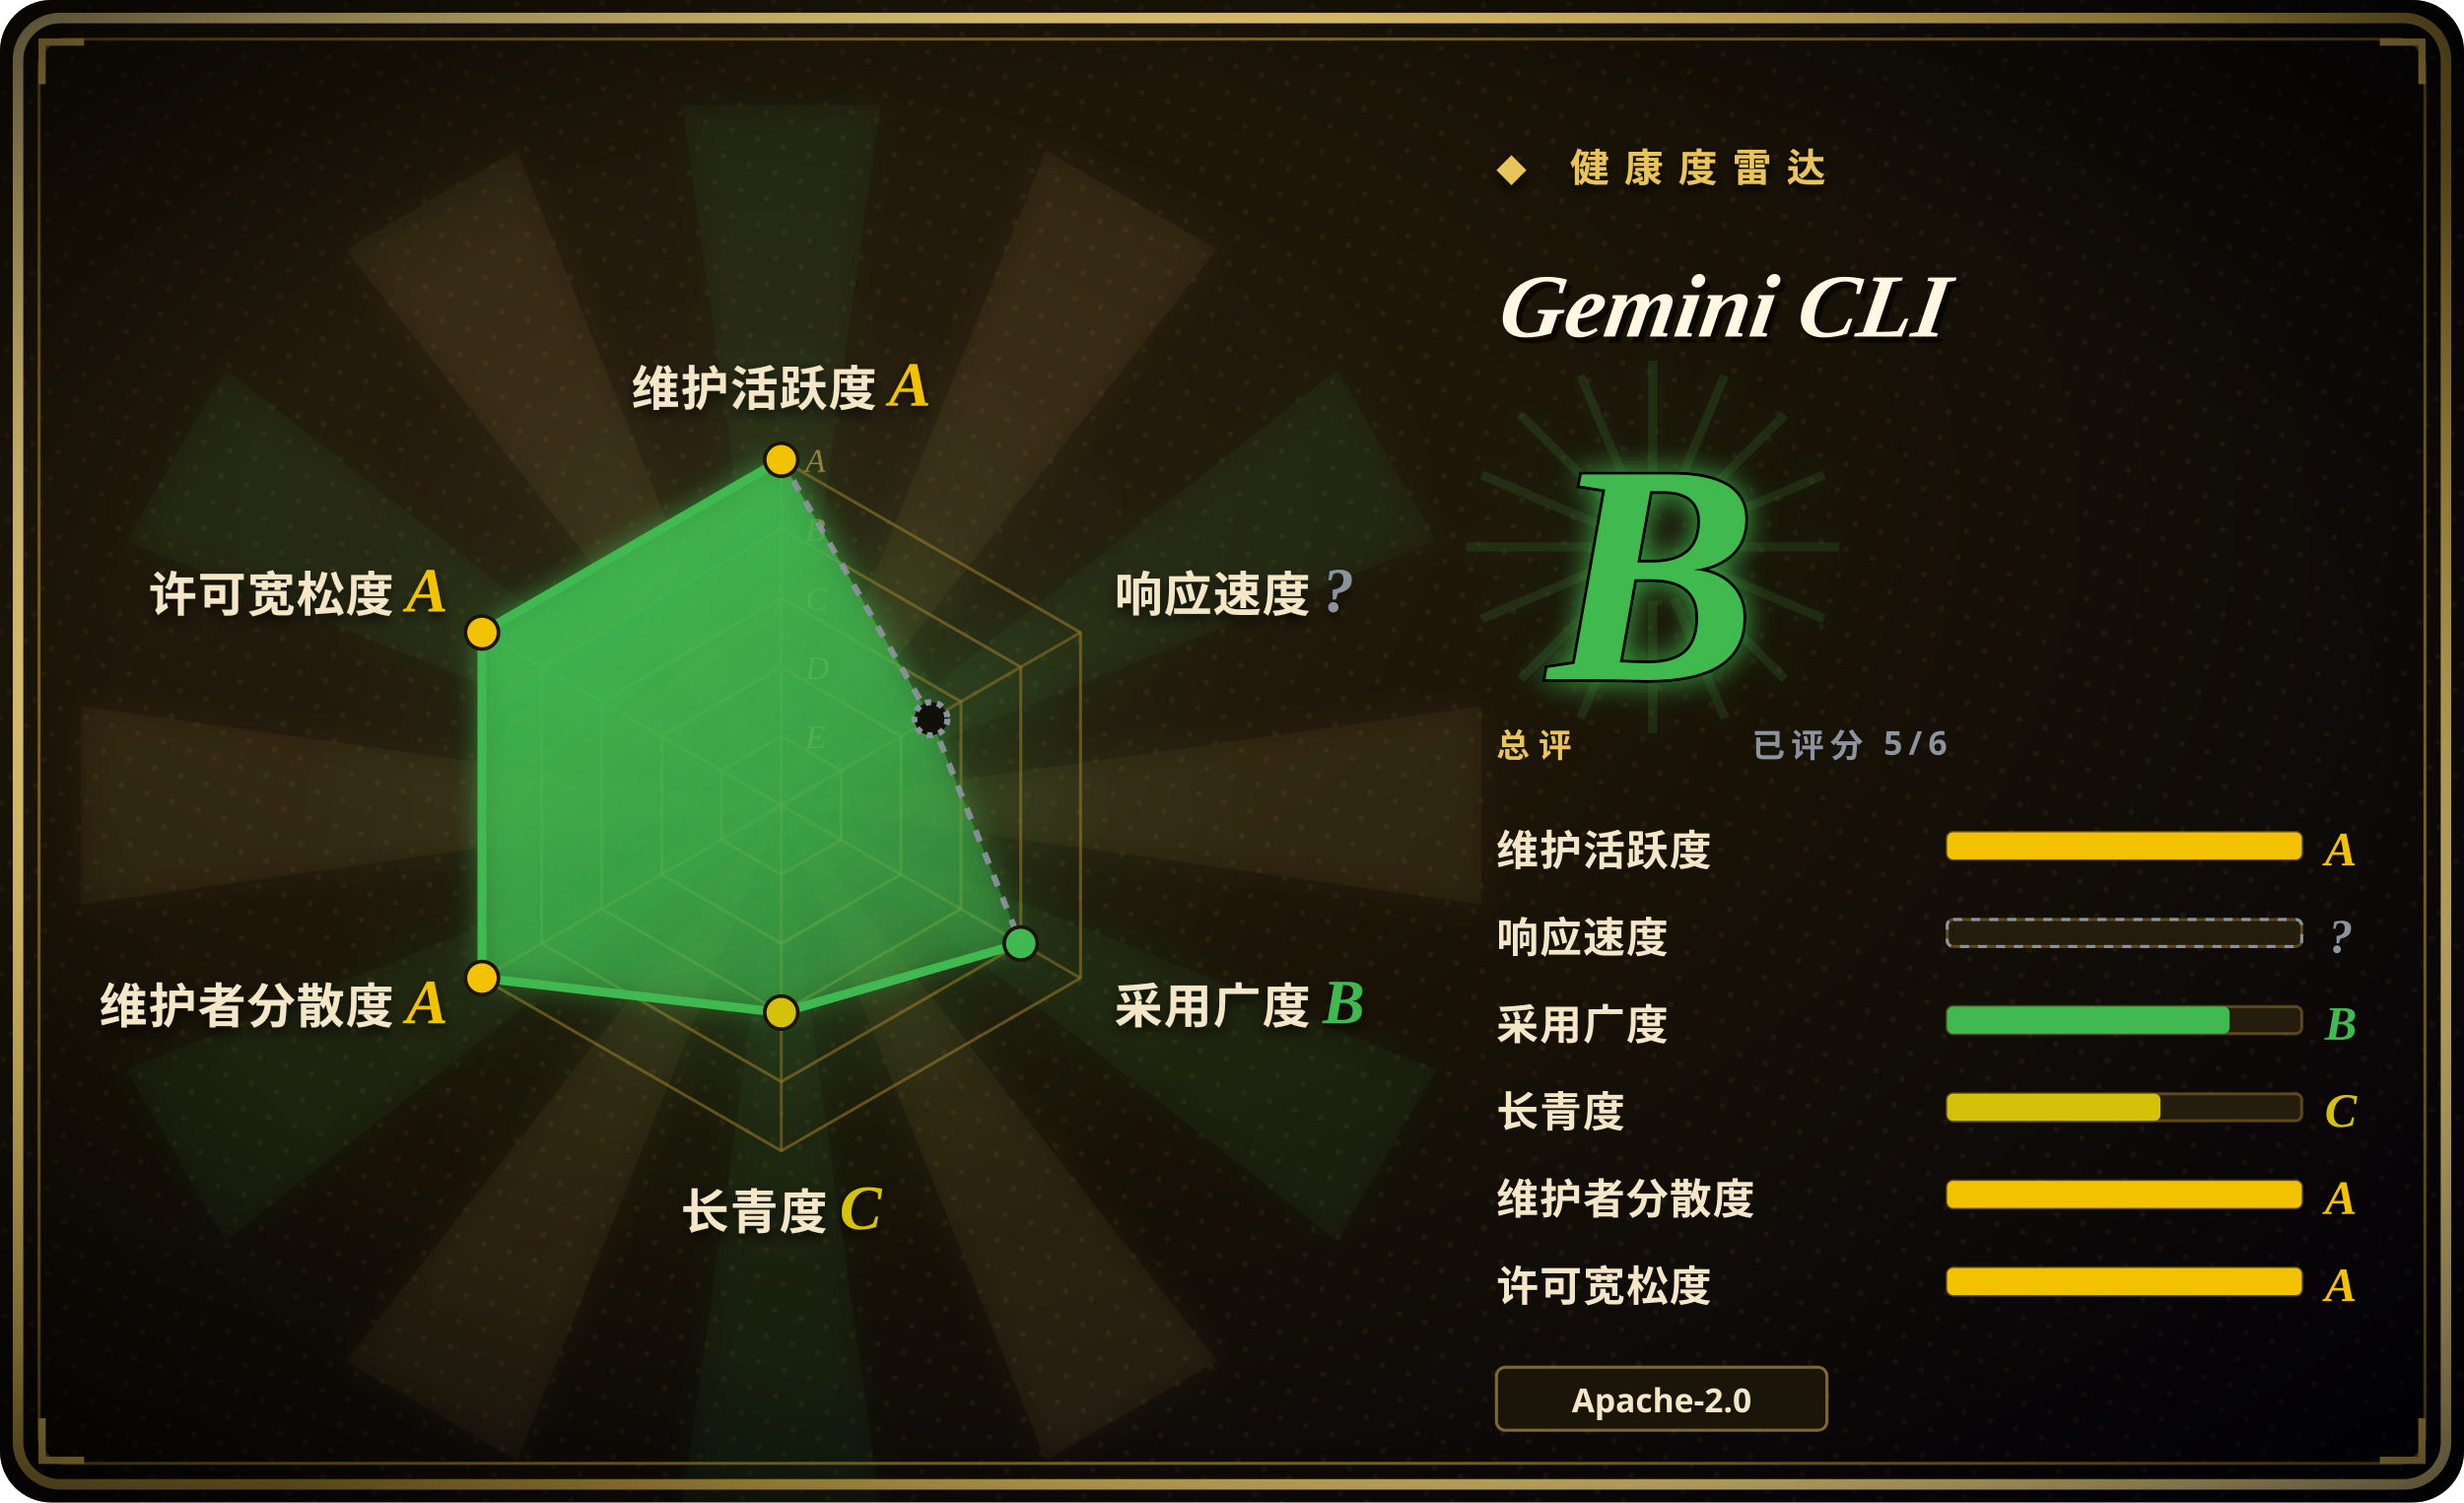
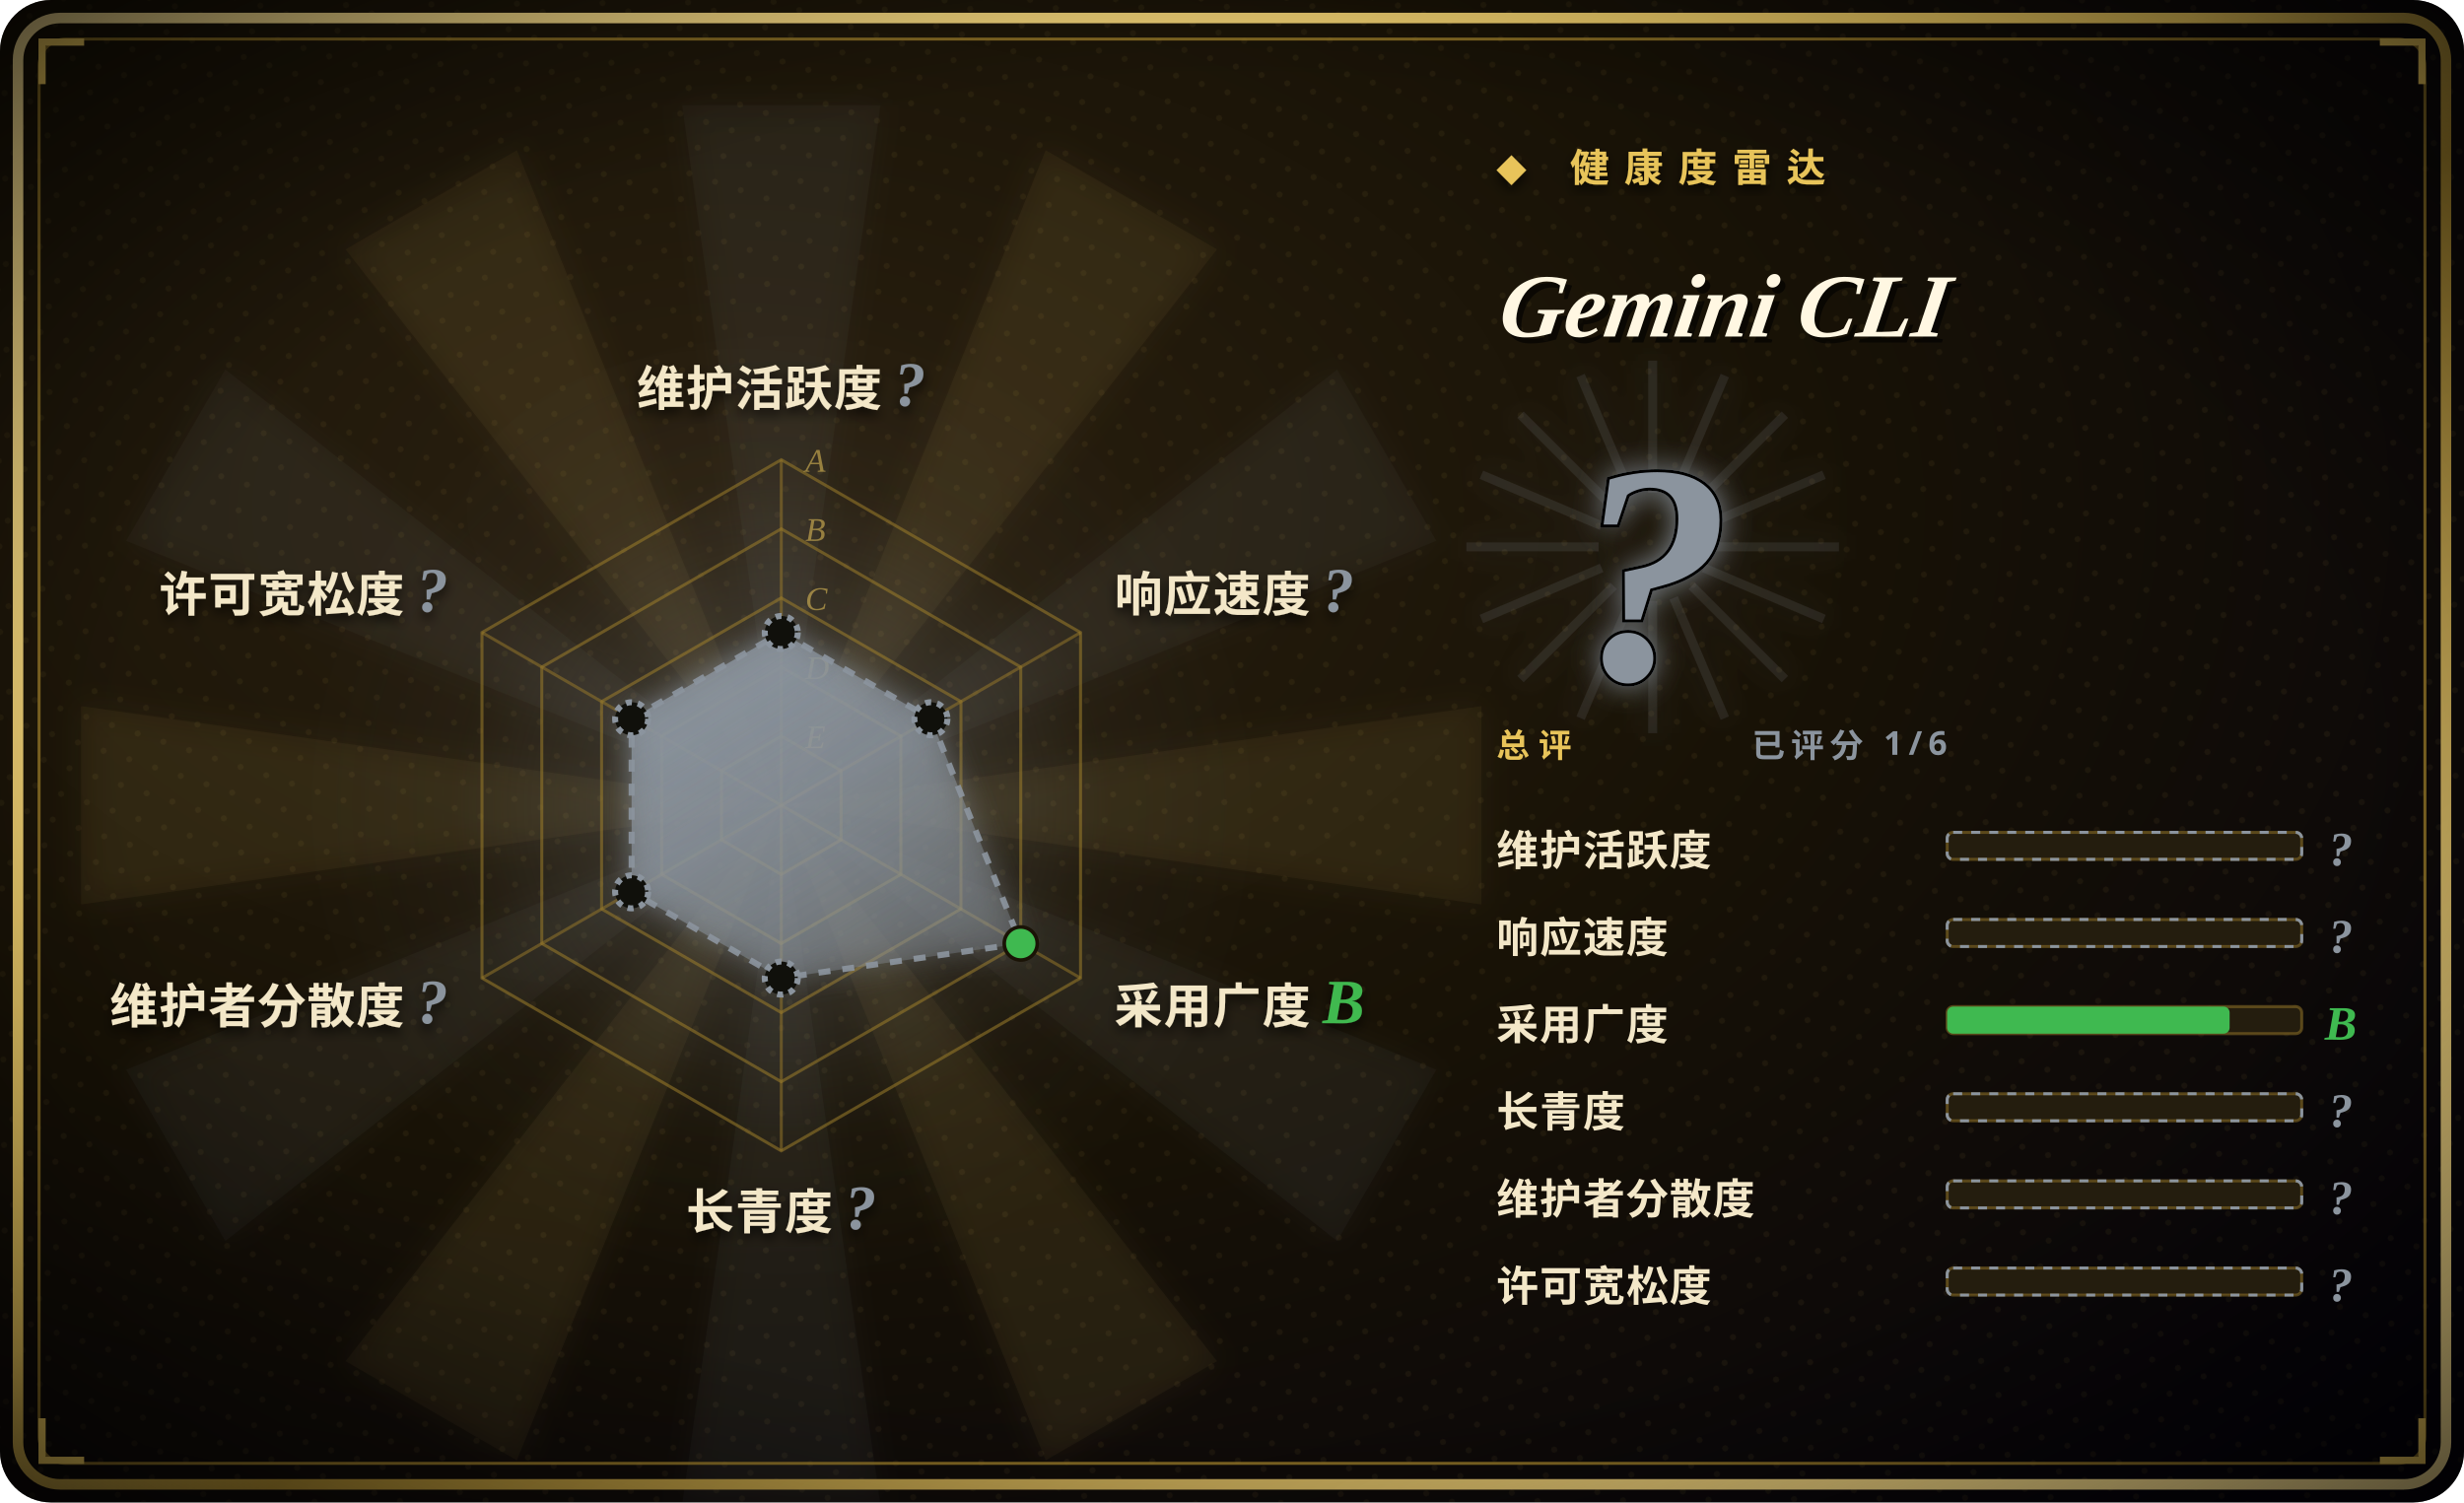
<svg xmlns="http://www.w3.org/2000/svg" width="820" height="500" viewBox="0 0 820 500">
  <defs>
    <radialGradient id="bg" cx="30%" cy="34%" r="90%">
      <stop offset="0%" stop-color="#2a2010" />
      <stop offset="48%" stop-color="#181206" />
      <stop offset="100%" stop-color="#05030a" />
    </radialGradient>
    <radialGradient id="vig" cx="50%" cy="50%" r="72%">
      <stop offset="62%" stop-color="#000000" stop-opacity="0" />
      <stop offset="100%" stop-color="#000000" stop-opacity="0.72" />
    </radialGradient>
    <linearGradient id="frame" x1="0" y1="0" x2="1" y2="1">
      <stop offset="0%" stop-color="#f6dd92" />
      <stop offset="45%" stop-color="#E8C45A" />
      <stop offset="55%" stop-color="#9c7d2a" />
      <stop offset="100%" stop-color="#f6dd92" />
    </linearGradient>
    <linearGradient id="poly" x1="0" y1="0" x2="0.7" y2="1">
-       <stop offset="0%" stop-color="#3FB950" stop-opacity="0.92" />
-       <stop offset="100%" stop-color="#3FB950" stop-opacity="0.34" />
+       <stop offset="0%" stop-color="#8B949E" stop-opacity="0.92" />
+       <stop offset="100%" stop-color="#8B949E" stop-opacity="0.34" />
    </linearGradient>
    <radialGradient id="halo" cx="50%" cy="50%" r="50%">
-       <stop offset="0%" stop-color="#3FB950" stop-opacity="0.34" />
-       <stop offset="68%" stop-color="#3FB950" stop-opacity="0.04" />
-       <stop offset="100%" stop-color="#3FB950" stop-opacity="0" />
+       <stop offset="0%" stop-color="#8B949E" stop-opacity="0.34" />
+       <stop offset="68%" stop-color="#8B949E" stop-opacity="0.04" />
+       <stop offset="100%" stop-color="#8B949E" stop-opacity="0" />
    </radialGradient>
    <filter id="glow" x="-60%" y="-60%" width="220%" height="220%">
      <feGaussianBlur stdDeviation="5" result="b" />
      <feMerge>
        <feMergeNode in="b" />
        <feMergeNode in="SourceGraphic" />
      </feMerge>
    </filter>
    <filter id="soft" x="-30%" y="-30%" width="160%" height="160%">
      <feDropShadow dx="0" dy="2" stdDeviation="2" flood-color="#000" flood-opacity="0.7" />
    </filter>
    <pattern id="halftone" width="9" height="9" patternUnits="userSpaceOnUse" patternTransform="rotate(18)">
      <circle cx="2" cy="2" r="1" fill="#E8C45A" fill-opacity="0.06" />
    </pattern>
  </defs>
  <rect width="820" height="500" rx="17" fill="url(#bg)" />
  <rect width="820" height="500" rx="17" fill="url(#halftone)" />
  <g opacity="0.5" filter="url(#glow)">
    <path d="M260,268 L493,235 L493,301 Z" fill="#E8C45A" fill-opacity="0.10" />
-     <path d="M260,268 L478,356 L445,413 Z" fill="#3FB950" fill-opacity="0.10" />
+     <path d="M260,268 L478,356 L445,413 Z" fill="#8B949E" fill-opacity="0.10" />
    <path d="M260,268 L405,453 L348,486 Z" fill="#E8C45A" fill-opacity="0.10" />
-     <path d="M260,268 L293,501 L227,501 Z" fill="#3FB950" fill-opacity="0.10" />
+     <path d="M260,268 L293,501 L227,501 Z" fill="#8B949E" fill-opacity="0.10" />
    <path d="M260,268 L172,486 L115,453 Z" fill="#E8C45A" fill-opacity="0.10" />
-     <path d="M260,268 L75,413 L42,356 Z" fill="#3FB950" fill-opacity="0.10" />
+     <path d="M260,268 L75,413 L42,356 Z" fill="#8B949E" fill-opacity="0.10" />
    <path d="M260,268 L27,301 L27,235 Z" fill="#E8C45A" fill-opacity="0.10" />
-     <path d="M260,268 L42,180 L75,123 Z" fill="#3FB950" fill-opacity="0.10" />
+     <path d="M260,268 L42,180 L75,123 Z" fill="#8B949E" fill-opacity="0.10" />
    <path d="M260,268 L115,83 L172,50 Z" fill="#E8C45A" fill-opacity="0.10" />
-     <path d="M260,268 L227,35 L293,35 Z" fill="#3FB950" fill-opacity="0.10" />
+     <path d="M260,268 L227,35 L293,35 Z" fill="#8B949E" fill-opacity="0.10" />
    <path d="M260,268 L348,50 L405,83 Z" fill="#E8C45A" fill-opacity="0.10" />
-     <path d="M260,268 L445,123 L478,180 Z" fill="#3FB950" fill-opacity="0.10" />
+     <path d="M260,268 L445,123 L478,180 Z" fill="#8B949E" fill-opacity="0.10" />
  </g>
  <circle cx="260" cy="268" r="161" fill="url(#halo)" />
  <rect x="6" y="6" width="808" height="488" rx="14" fill="none" stroke="url(#frame)" stroke-width="3.5" />
  <rect x="13" y="13" width="794" height="474" rx="9" fill="none" stroke="#9c7d2a" stroke-width="1" stroke-opacity="0.8" />
  <path d="M14,28 L14,14 L28,14" fill="none" stroke="#E8C45A" stroke-width="2.4" />
  <path d="M806,28 L806,14 L792,14" fill="none" stroke="#E8C45A" stroke-width="2.4" />
  <path d="M14,472 L14,486 L28,486" fill="none" stroke="#E8C45A" stroke-width="2.4" />
  <path d="M806,472 L806,486 L792,486" fill="none" stroke="#E8C45A" stroke-width="2.4" />
  <rect width="820" height="500" rx="17" fill="url(#vig)" />
  <polygon points="260.0,153.0 359.6,210.5 359.6,325.5 260.0,383.0 160.4,325.5 160.4,210.5" fill="none" stroke="#9c7d2a" stroke-opacity="0.55" stroke-width="1" />
  <polygon points="260.0,176.0 339.7,222.0 339.7,314.0 260.0,360.0 180.3,314.0 180.3,222.0" fill="none" stroke="#9c7d2a" stroke-opacity="0.55" stroke-width="1" />
  <polygon points="260.0,199.0 319.8,233.5 319.8,302.5 260.0,337.0 200.2,302.5 200.2,233.5" fill="none" stroke="#9c7d2a" stroke-opacity="0.55" stroke-width="1" />
  <polygon points="260.0,222.0 299.8,245.0 299.8,291.0 260.0,314.0 220.2,291.0 220.2,245.0" fill="none" stroke="#9c7d2a" stroke-opacity="0.55" stroke-width="1" />
  <polygon points="260.0,245.0 279.9,256.5 279.9,279.5 260.0,291.0 240.1,279.5 240.1,256.5" fill="none" stroke="#9c7d2a" stroke-opacity="0.55" stroke-width="1" />
  <line x1="260" y1="268" x2="260.0" y2="153.0" stroke="#9c7d2a" stroke-opacity="0.5" stroke-width="1" />
  <line x1="260" y1="268" x2="359.6" y2="210.5" stroke="#9c7d2a" stroke-opacity="0.5" stroke-width="1" />
  <line x1="260" y1="268" x2="359.6" y2="325.5" stroke="#9c7d2a" stroke-opacity="0.5" stroke-width="1" />
  <line x1="260" y1="268" x2="260.0" y2="383.0" stroke="#9c7d2a" stroke-opacity="0.5" stroke-width="1" />
  <line x1="260" y1="268" x2="160.4" y2="325.5" stroke="#9c7d2a" stroke-opacity="0.5" stroke-width="1" />
  <line x1="260" y1="268" x2="160.4" y2="210.5" stroke="#9c7d2a" stroke-opacity="0.5" stroke-width="1" />
  <text x="268" y="157.0" font-size="11" font-style="italic" fill="#E8C45A" fill-opacity="0.55" font-family="'Georgia','Times New Roman',serif">A</text>
  <text x="268" y="180.0" font-size="11" font-style="italic" fill="#E8C45A" fill-opacity="0.55" font-family="'Georgia','Times New Roman',serif">B</text>
  <text x="268" y="203.0" font-size="11" font-style="italic" fill="#E8C45A" fill-opacity="0.55" font-family="'Georgia','Times New Roman',serif">C</text>
  <text x="268" y="226.0" font-size="11" font-style="italic" fill="#E8C45A" fill-opacity="0.55" font-family="'Georgia','Times New Roman',serif">D</text>
  <text x="268" y="249.0" font-size="11" font-style="italic" fill="#E8C45A" fill-opacity="0.55" font-family="'Georgia','Times New Roman',serif">E</text>
-   <polygon points="260.0,153.0 309.8,239.2 339.7,314.0 260.0,337.0 160.4,325.5 160.4,210.5" fill="url(#poly)" filter="url(#glow)" />
-   <line x1="260.0" y1="153.0" x2="309.8" y2="239.2" stroke="#8B949E" stroke-width="2" stroke-dasharray="4 4" stroke-opacity="0.92" />
+   <polygon points="260.0,210.5 309.8,239.2 339.7,314.0 260.0,325.5 210.2,296.8 210.2,239.2" fill="url(#poly)" filter="url(#glow)" />
+   <line x1="260.0" y1="210.5" x2="309.8" y2="239.2" stroke="#8B949E" stroke-width="2" stroke-dasharray="4 4" stroke-opacity="0.92" />
  <line x1="309.8" y1="239.2" x2="339.7" y2="314.0" stroke="#8B949E" stroke-width="2" stroke-dasharray="4 4" stroke-opacity="0.92" />
-   <line x1="339.7" y1="314.0" x2="260.0" y2="337.0" stroke="#3FB950" stroke-width="3" />
-   <line x1="260.0" y1="337.0" x2="160.4" y2="325.5" stroke="#3FB950" stroke-width="3" />
-   <line x1="160.4" y1="325.5" x2="160.4" y2="210.5" stroke="#3FB950" stroke-width="3" />
-   <line x1="160.4" y1="210.5" x2="260.0" y2="153.0" stroke="#3FB950" stroke-width="3" />
-   <circle cx="260.0" cy="153.0" r="5.5" fill="#F2C200" stroke="#1a1306" stroke-width="1.2" />
+   <line x1="339.7" y1="314.0" x2="260.0" y2="325.5" stroke="#8B949E" stroke-width="2" stroke-dasharray="4 4" stroke-opacity="0.92" />
+   <line x1="260.0" y1="325.5" x2="210.2" y2="296.8" stroke="#8B949E" stroke-width="2" stroke-dasharray="4 4" stroke-opacity="0.92" />
+   <line x1="210.2" y1="296.8" x2="210.2" y2="239.2" stroke="#8B949E" stroke-width="2" stroke-dasharray="4 4" stroke-opacity="0.92" />
+   <line x1="210.2" y1="239.2" x2="260.0" y2="210.5" stroke="#8B949E" stroke-width="2" stroke-dasharray="4 4" stroke-opacity="0.92" />
+   <circle cx="260.0" cy="210.5" r="5.5" fill="#10100b" stroke="#8B949E" stroke-width="2" stroke-dasharray="2 2" />
  <circle cx="309.8" cy="239.2" r="5.5" fill="#10100b" stroke="#8B949E" stroke-width="2" stroke-dasharray="2 2" />
  <circle cx="339.7" cy="314.0" r="5.5" fill="#3FB950" stroke="#1a1306" stroke-width="1.2" />
-   <circle cx="260.0" cy="337.0" r="5.5" fill="#D4C20A" stroke="#1a1306" stroke-width="1.2" />
-   <circle cx="160.4" cy="325.5" r="5.5" fill="#F2C200" stroke="#1a1306" stroke-width="1.2" />
-   <circle cx="160.4" cy="210.5" r="5.5" fill="#F2C200" stroke="#1a1306" stroke-width="1.2" />
-   <text x="260.0" y="135.0" font-size="16" font-weight="900" fill="#f3e7c8" text-anchor="middle" font-family="'PingFang SC','Hiragino Sans GB','Heiti SC','Microsoft YaHei',sans-serif" letter-spacing="0.4" filter="url(#soft)">维护活跃度 <tspan fill="#F2C200" font-family="'Georgia','Times New Roman',serif" font-style="italic" font-size="21">A</tspan>
+   <circle cx="260.0" cy="325.5" r="5.5" fill="#10100b" stroke="#8B949E" stroke-width="2" stroke-dasharray="2 2" />
+   <circle cx="210.2" cy="296.8" r="5.5" fill="#10100b" stroke="#8B949E" stroke-width="2" stroke-dasharray="2 2" />
+   <circle cx="210.2" cy="239.2" r="5.5" fill="#10100b" stroke="#8B949E" stroke-width="2" stroke-dasharray="2 2" />
+   <text x="260.0" y="135.0" font-size="16" font-weight="900" fill="#f3e7c8" text-anchor="middle" font-family="'PingFang SC','Hiragino Sans GB','Heiti SC','Microsoft YaHei',sans-serif" letter-spacing="0.4" filter="url(#soft)">维护活跃度 <tspan fill="#8B949E" font-family="'Georgia','Times New Roman',serif" font-style="italic" font-size="21">?</tspan>
  </text>
  <text x="370.9" y="203.5" font-size="16" font-weight="900" fill="#f3e7c8" text-anchor="start" font-family="'PingFang SC','Hiragino Sans GB','Heiti SC','Microsoft YaHei',sans-serif" letter-spacing="0.4" filter="url(#soft)">响应速度 <tspan fill="#8B949E" font-family="'Georgia','Times New Roman',serif" font-style="italic" font-size="21">?</tspan>
  </text>
  <text x="370.9" y="340.5" font-size="16" font-weight="900" fill="#f3e7c8" text-anchor="start" font-family="'PingFang SC','Hiragino Sans GB','Heiti SC','Microsoft YaHei',sans-serif" letter-spacing="0.4" filter="url(#soft)">采用广度 <tspan fill="#3FB950" font-family="'Georgia','Times New Roman',serif" font-style="italic" font-size="21">B</tspan>
  </text>
-   <text x="260.0" y="409.0" font-size="16" font-weight="900" fill="#f3e7c8" text-anchor="middle" font-family="'PingFang SC','Hiragino Sans GB','Heiti SC','Microsoft YaHei',sans-serif" letter-spacing="0.4" filter="url(#soft)">长青度 <tspan fill="#D4C20A" font-family="'Georgia','Times New Roman',serif" font-style="italic" font-size="21">C</tspan>
+   <text x="260.0" y="409.0" font-size="16" font-weight="900" fill="#f3e7c8" text-anchor="middle" font-family="'PingFang SC','Hiragino Sans GB','Heiti SC','Microsoft YaHei',sans-serif" letter-spacing="0.4" filter="url(#soft)">长青度 <tspan fill="#8B949E" font-family="'Georgia','Times New Roman',serif" font-style="italic" font-size="21">?</tspan>
  </text>
-   <text x="149.1" y="340.5" font-size="16" font-weight="900" fill="#f3e7c8" text-anchor="end" font-family="'PingFang SC','Hiragino Sans GB','Heiti SC','Microsoft YaHei',sans-serif" letter-spacing="0.4" filter="url(#soft)">维护者分散度 <tspan fill="#F2C200" font-family="'Georgia','Times New Roman',serif" font-style="italic" font-size="21">A</tspan>
+   <text x="149.1" y="340.5" font-size="16" font-weight="900" fill="#f3e7c8" text-anchor="end" font-family="'PingFang SC','Hiragino Sans GB','Heiti SC','Microsoft YaHei',sans-serif" letter-spacing="0.4" filter="url(#soft)">维护者分散度 <tspan fill="#8B949E" font-family="'Georgia','Times New Roman',serif" font-style="italic" font-size="21">?</tspan>
  </text>
-   <text x="149.1" y="203.5" font-size="16" font-weight="900" fill="#f3e7c8" text-anchor="end" font-family="'PingFang SC','Hiragino Sans GB','Heiti SC','Microsoft YaHei',sans-serif" letter-spacing="0.4" filter="url(#soft)">许可宽松度 <tspan fill="#F2C200" font-family="'Georgia','Times New Roman',serif" font-style="italic" font-size="21">A</tspan>
+   <text x="149.1" y="203.5" font-size="16" font-weight="900" fill="#f3e7c8" text-anchor="end" font-family="'PingFang SC','Hiragino Sans GB','Heiti SC','Microsoft YaHei',sans-serif" letter-spacing="0.4" filter="url(#soft)">许可宽松度 <tspan fill="#8B949E" font-family="'Georgia','Times New Roman',serif" font-style="italic" font-size="21">?</tspan>
  </text>
  <text x="498" y="60" font-size="13" letter-spacing="5" fill="#E8C45A" font-weight="900" font-family="'PingFang SC','Hiragino Sans GB','Heiti SC','Microsoft YaHei',sans-serif" filter="url(#soft)">◆ 健康度雷达</text>
  <g transform="translate(498,112) skewX(-9)">
    <text x="2" y="2" font-size="30" font-weight="900" font-style="italic" fill="#000" fill-opacity="0.6" font-family="'Georgia','Times New Roman',serif">Gemini CLI</text>
    <text x="0" y="0" font-size="30" font-weight="900" font-style="italic" fill="#fff7e2" font-family="'Georgia','Times New Roman',serif">Gemini CLI</text>
  </g>
  <line x1="498" y1="124" x2="648" y2="124" stroke="url(#frame)" stroke-width="2" />
  <g opacity="0.85" filter="url(#glow)">
-     <line x1="568" y1="182" x2="612" y2="182" stroke="#3FB950" stroke-opacity="0.16" stroke-width="3" />
-     <line x1="567" y1="189" x2="607" y2="206" stroke="#3FB950" stroke-opacity="0.16" stroke-width="3" />
-     <line x1="563" y1="195" x2="594" y2="226" stroke="#3FB950" stroke-opacity="0.16" stroke-width="3" />
-     <line x1="557" y1="199" x2="574" y2="239" stroke="#3FB950" stroke-opacity="0.16" stroke-width="3" />
-     <line x1="550" y1="200" x2="550" y2="244" stroke="#3FB950" stroke-opacity="0.16" stroke-width="3" />
-     <line x1="543" y1="199" x2="526" y2="239" stroke="#3FB950" stroke-opacity="0.16" stroke-width="3" />
-     <line x1="537" y1="195" x2="506" y2="226" stroke="#3FB950" stroke-opacity="0.16" stroke-width="3" />
-     <line x1="533" y1="189" x2="493" y2="206" stroke="#3FB950" stroke-opacity="0.16" stroke-width="3" />
-     <line x1="532" y1="182" x2="488" y2="182" stroke="#3FB950" stroke-opacity="0.16" stroke-width="3" />
-     <line x1="533" y1="175" x2="493" y2="158" stroke="#3FB950" stroke-opacity="0.16" stroke-width="3" />
-     <line x1="537" y1="169" x2="506" y2="138" stroke="#3FB950" stroke-opacity="0.16" stroke-width="3" />
-     <line x1="543" y1="165" x2="526" y2="125" stroke="#3FB950" stroke-opacity="0.16" stroke-width="3" />
-     <line x1="550" y1="164" x2="550" y2="120" stroke="#3FB950" stroke-opacity="0.16" stroke-width="3" />
-     <line x1="557" y1="165" x2="574" y2="125" stroke="#3FB950" stroke-opacity="0.16" stroke-width="3" />
-     <line x1="563" y1="169" x2="594" y2="138" stroke="#3FB950" stroke-opacity="0.16" stroke-width="3" />
-     <line x1="567" y1="175" x2="607" y2="158" stroke="#3FB950" stroke-opacity="0.16" stroke-width="3" />
+     <line x1="568" y1="182" x2="612" y2="182" stroke="#8B949E" stroke-opacity="0.16" stroke-width="3" />
+     <line x1="567" y1="189" x2="607" y2="206" stroke="#8B949E" stroke-opacity="0.16" stroke-width="3" />
+     <line x1="563" y1="195" x2="594" y2="226" stroke="#8B949E" stroke-opacity="0.16" stroke-width="3" />
+     <line x1="557" y1="199" x2="574" y2="239" stroke="#8B949E" stroke-opacity="0.16" stroke-width="3" />
+     <line x1="550" y1="200" x2="550" y2="244" stroke="#8B949E" stroke-opacity="0.16" stroke-width="3" />
+     <line x1="543" y1="199" x2="526" y2="239" stroke="#8B949E" stroke-opacity="0.16" stroke-width="3" />
+     <line x1="537" y1="195" x2="506" y2="226" stroke="#8B949E" stroke-opacity="0.16" stroke-width="3" />
+     <line x1="533" y1="189" x2="493" y2="206" stroke="#8B949E" stroke-opacity="0.16" stroke-width="3" />
+     <line x1="532" y1="182" x2="488" y2="182" stroke="#8B949E" stroke-opacity="0.16" stroke-width="3" />
+     <line x1="533" y1="175" x2="493" y2="158" stroke="#8B949E" stroke-opacity="0.16" stroke-width="3" />
+     <line x1="537" y1="169" x2="506" y2="138" stroke="#8B949E" stroke-opacity="0.16" stroke-width="3" />
+     <line x1="543" y1="165" x2="526" y2="125" stroke="#8B949E" stroke-opacity="0.16" stroke-width="3" />
+     <line x1="550" y1="164" x2="550" y2="120" stroke="#8B949E" stroke-opacity="0.16" stroke-width="3" />
+     <line x1="557" y1="165" x2="574" y2="125" stroke="#8B949E" stroke-opacity="0.16" stroke-width="3" />
+     <line x1="563" y1="169" x2="594" y2="138" stroke="#8B949E" stroke-opacity="0.16" stroke-width="3" />
+     <line x1="567" y1="175" x2="607" y2="158" stroke="#8B949E" stroke-opacity="0.16" stroke-width="3" />
  </g>
-   <text x="550" y="226" font-size="104" font-weight="900" font-style="italic" text-anchor="middle" fill="#3FB950" stroke="#000" stroke-width="2" paint-order="stroke" font-family="'Georgia','Times New Roman',serif" filter="url(#glow)">B</text>
+   <text x="550" y="226" font-size="104" font-weight="900" font-style="italic" text-anchor="middle" fill="#8B949E" stroke="#000" stroke-width="2" paint-order="stroke" font-family="'Georgia','Times New Roman',serif" filter="url(#glow)">?</text>
  <text x="498" y="252" font-size="11" letter-spacing="3" fill="#E8C45A" font-family="'PingFang SC','Hiragino Sans GB','Heiti SC','Microsoft YaHei',sans-serif" font-weight="900">总评</text>
-   <text x="648" y="252" font-size="11" letter-spacing="2" fill="#8B949E" font-family="'PingFang SC','Hiragino Sans GB','Heiti SC','Microsoft YaHei',sans-serif" font-weight="900" text-anchor="end">已评分 5/6</text>
+   <text x="648" y="252" font-size="11" letter-spacing="2" fill="#8B949E" font-family="'PingFang SC','Hiragino Sans GB','Heiti SC','Microsoft YaHei',sans-serif" font-weight="900" text-anchor="end">已评分 1/6</text>
  <text x="498" y="288" font-size="14" font-weight="900" fill="#f3e7c8" font-family="'PingFang SC','Hiragino Sans GB','Heiti SC','Microsoft YaHei',sans-serif" letter-spacing="0.4">维护活跃度</text>
  <rect x="648" y="277" width="118" height="9" rx="2" fill="#241d0e" stroke="#9c7d2a" stroke-opacity="0.5" />
-   <rect x="648" y="277" width="118" height="9" rx="2" fill="#F2C200" />
-   <text x="779" y="288" font-size="16" font-weight="900" font-style="italic" fill="#F2C200" font-family="'Georgia','Times New Roman',serif" text-anchor="middle">A</text>
+   <rect x="648" y="277" width="118" height="9" rx="2" fill="none" stroke="#8B949E" stroke-dasharray="3 3" />
+   <text x="779" y="288" font-size="16" font-weight="900" font-style="italic" fill="#8B949E" font-family="'Georgia','Times New Roman',serif" text-anchor="middle">?</text>
  <text x="498" y="317" font-size="14" font-weight="900" fill="#f3e7c8" font-family="'PingFang SC','Hiragino Sans GB','Heiti SC','Microsoft YaHei',sans-serif" letter-spacing="0.4">响应速度</text>
  <rect x="648" y="306" width="118" height="9" rx="2" fill="#241d0e" stroke="#9c7d2a" stroke-opacity="0.5" />
  <rect x="648" y="306" width="118" height="9" rx="2" fill="none" stroke="#8B949E" stroke-dasharray="3 3" />
  <text x="779" y="317" font-size="16" font-weight="900" font-style="italic" fill="#8B949E" font-family="'Georgia','Times New Roman',serif" text-anchor="middle">?</text>
  <text x="498" y="346" font-size="14" font-weight="900" fill="#f3e7c8" font-family="'PingFang SC','Hiragino Sans GB','Heiti SC','Microsoft YaHei',sans-serif" letter-spacing="0.4">采用广度</text>
  <rect x="648" y="335" width="118" height="9" rx="2" fill="#241d0e" stroke="#9c7d2a" stroke-opacity="0.5" />
  <rect x="648" y="335" width="94" height="9" rx="2" fill="#3FB950" />
  <text x="779" y="346" font-size="16" font-weight="900" font-style="italic" fill="#3FB950" font-family="'Georgia','Times New Roman',serif" text-anchor="middle">B</text>
  <text x="498" y="375" font-size="14" font-weight="900" fill="#f3e7c8" font-family="'PingFang SC','Hiragino Sans GB','Heiti SC','Microsoft YaHei',sans-serif" letter-spacing="0.4">长青度</text>
  <rect x="648" y="364" width="118" height="9" rx="2" fill="#241d0e" stroke="#9c7d2a" stroke-opacity="0.5" />
-   <rect x="648" y="364" width="71" height="9" rx="2" fill="#D4C20A" />
-   <text x="779" y="375" font-size="16" font-weight="900" font-style="italic" fill="#D4C20A" font-family="'Georgia','Times New Roman',serif" text-anchor="middle">C</text>
+   <rect x="648" y="364" width="118" height="9" rx="2" fill="none" stroke="#8B949E" stroke-dasharray="3 3" />
+   <text x="779" y="375" font-size="16" font-weight="900" font-style="italic" fill="#8B949E" font-family="'Georgia','Times New Roman',serif" text-anchor="middle">?</text>
  <text x="498" y="404" font-size="14" font-weight="900" fill="#f3e7c8" font-family="'PingFang SC','Hiragino Sans GB','Heiti SC','Microsoft YaHei',sans-serif" letter-spacing="0.4">维护者分散度</text>
  <rect x="648" y="393" width="118" height="9" rx="2" fill="#241d0e" stroke="#9c7d2a" stroke-opacity="0.5" />
-   <rect x="648" y="393" width="118" height="9" rx="2" fill="#F2C200" />
-   <text x="779" y="404" font-size="16" font-weight="900" font-style="italic" fill="#F2C200" font-family="'Georgia','Times New Roman',serif" text-anchor="middle">A</text>
+   <rect x="648" y="393" width="118" height="9" rx="2" fill="none" stroke="#8B949E" stroke-dasharray="3 3" />
+   <text x="779" y="404" font-size="16" font-weight="900" font-style="italic" fill="#8B949E" font-family="'Georgia','Times New Roman',serif" text-anchor="middle">?</text>
  <text x="498" y="433" font-size="14" font-weight="900" fill="#f3e7c8" font-family="'PingFang SC','Hiragino Sans GB','Heiti SC','Microsoft YaHei',sans-serif" letter-spacing="0.4">许可宽松度</text>
  <rect x="648" y="422" width="118" height="9" rx="2" fill="#241d0e" stroke="#9c7d2a" stroke-opacity="0.5" />
-   <rect x="648" y="422" width="118" height="9" rx="2" fill="#F2C200" />
-   <text x="779" y="433" font-size="16" font-weight="900" font-style="italic" fill="#F2C200" font-family="'Georgia','Times New Roman',serif" text-anchor="middle">A</text>
-   <rect x="498" y="455" width="110" height="21" rx="3" fill="#1b1408" stroke="#E8C45A" stroke-opacity="0.5" />
-   <text x="553.0" y="470" font-size="11" font-weight="700" fill="#f3e7c8" text-anchor="middle" font-family="'PingFang SC','Hiragino Sans GB','Heiti SC','Microsoft YaHei',sans-serif">Apache-2.0</text>
+   <rect x="648" y="422" width="118" height="9" rx="2" fill="none" stroke="#8B949E" stroke-dasharray="3 3" />
+   <text x="779" y="433" font-size="16" font-weight="900" font-style="italic" fill="#8B949E" font-family="'Georgia','Times New Roman',serif" text-anchor="middle">?</text>
</svg>
